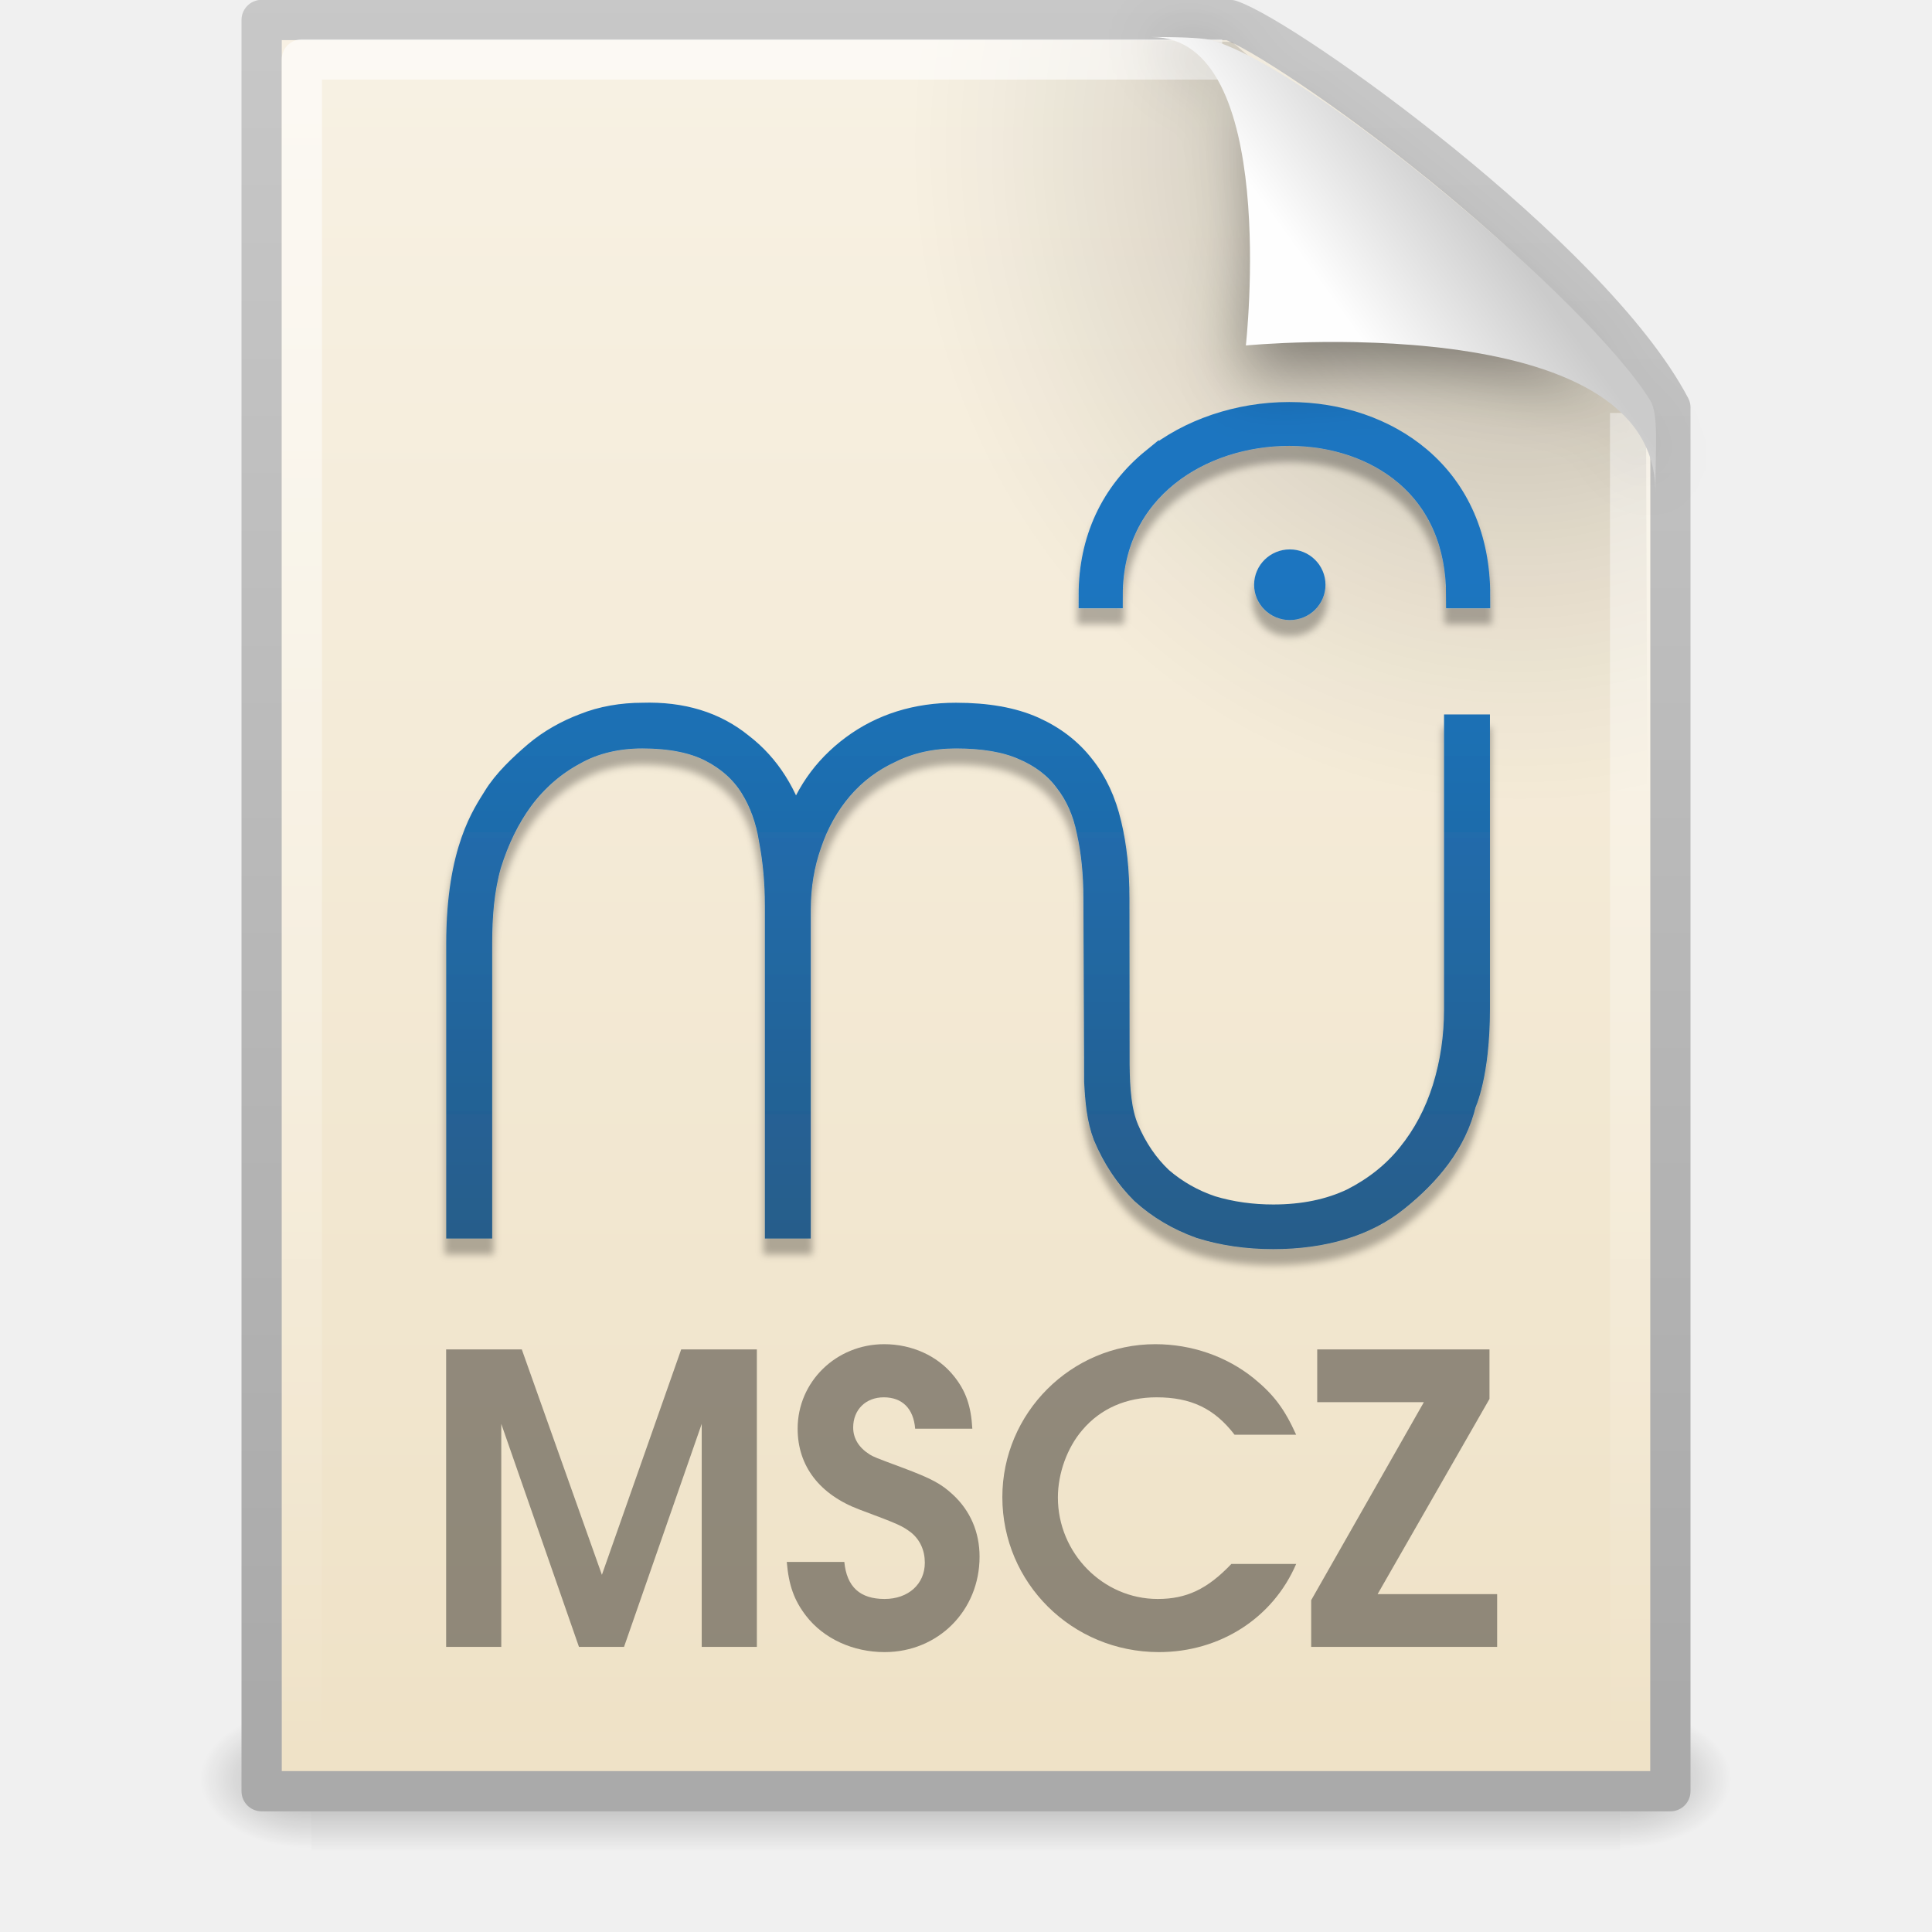
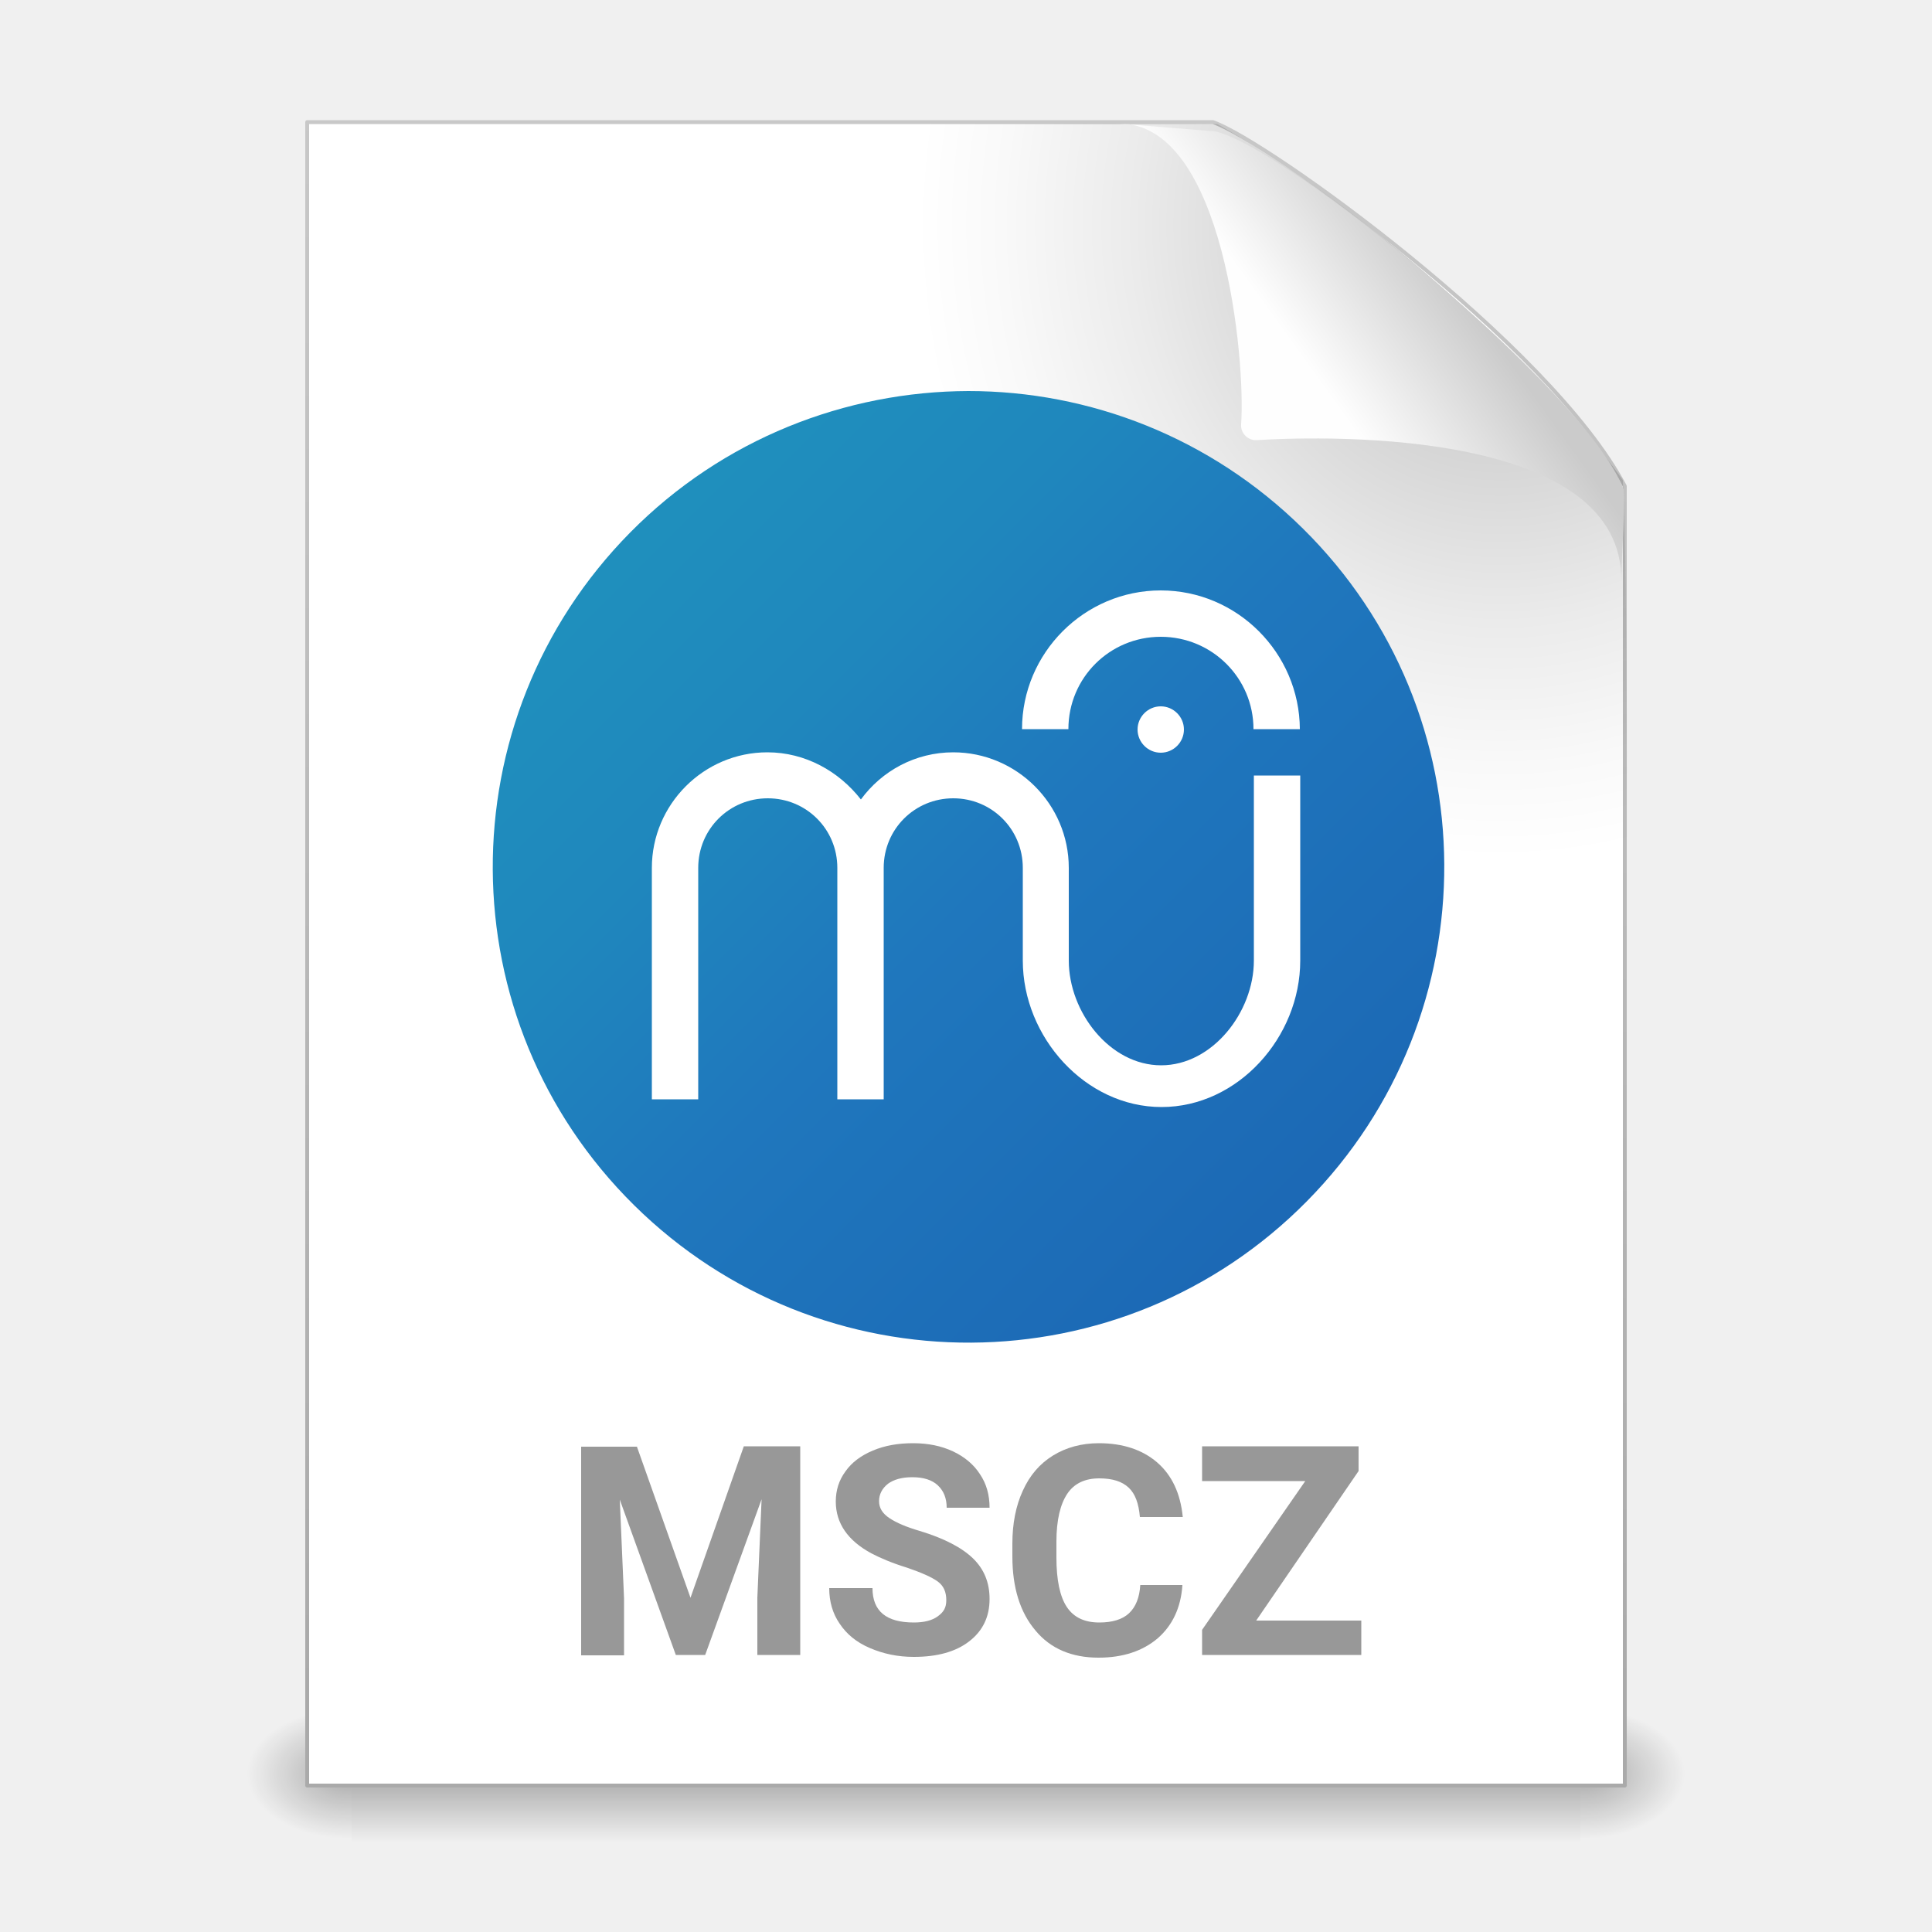
- <svg xmlns="http://www.w3.org/2000/svg" xmlns:xlink="http://www.w3.org/1999/xlink" height="48" width="48" version="1.0">
-   <defs>
-     <linearGradient id="f" x1="302.86" gradientUnits="userSpaceOnUse" y1="366.65" gradientTransform="matrix(.067325 0 0 .0147 -.34114 37.04)" x2="302.86" y2="609.51">
-       <stop stop-opacity="0" offset="0" />
-       <stop offset=".5" />
-       <stop stop-opacity="0" offset="1" />
+ <svg xmlns="http://www.w3.org/2000/svg" xmlns:xlink="http://www.w3.org/1999/xlink" version="1.1" id="MSCZ" x="0px" y="0px" viewBox="0 0 500 500" style="enable-background:new 0 0 500 500;" xml:space="preserve">
+   <g id="Bottom_Shadow">
+     <linearGradient id="SVGID_1_" gradientUnits="userSpaceOnUse" x1="4480.316" y1="-36751.508" x2="4480.316" y2="-39127.332" gradientTransform="matrix(6.732500e-02 0 0 -1.470000e-02 -51.6383 -98.4491)">
+       <stop offset="0" style="stop-color:#000000;stop-opacity:0" />
+       <stop offset="0.5" style="stop-color:#000000" />
+       <stop offset="1" style="stop-color:#000000;stop-opacity:0" />
    </linearGradient>
-     <radialGradient id="c" xlink:href="#a" gradientUnits="userSpaceOnUse" cy="486.65" cx="605.71" gradientTransform="matrix(-.02304 0 0 .0147 21.623 37.04)" r="117.14" />
-     <linearGradient id="a">
-       <stop offset="0" />
-       <stop stop-opacity="0" offset="1" />
+     <rect x="91" y="441.8" style="opacity:0.3;fill:url(#SVGID_1_);enable-background:new    ;" width="318" height="34.9" />
+     <radialGradient id="SVGID_2_" cx="-5423.16" cy="-37925.25" r="1145.926" gradientTransform="matrix(-2.304000e-02 0 0 -1.470000e-02 -34.6442 -98.4491)" gradientUnits="userSpaceOnUse">
+       <stop offset="0" style="stop-color:#000000" />
+       <stop offset="1" style="stop-color:#000000;stop-opacity:0" />
+     </radialGradient>
+     <path style="opacity:0.3;fill:url(#SVGID_2_);enable-background:new    ;" d="M91,441.8v34.9c-11.6,0.1-28.1-7.8-28.1-17.5   C62.9,449.6,75.9,441.8,91,441.8z" />
+     <radialGradient id="SVGID_3_" cx="18969.981" cy="-37925.25" r="1145.926" gradientTransform="matrix(2.304000e-02 0 0 -1.470000e-02 -27.3718 -98.4491)" gradientUnits="userSpaceOnUse">
+       <stop offset="0" style="stop-color:#000000" />
+       <stop offset="1" style="stop-color:#000000;stop-opacity:0" />
+     </radialGradient>
+     <path style="opacity:0.3;fill:url(#SVGID_3_);enable-background:new    ;" d="M409,441.8v34.9c11.6,0.1,28.1-7.8,28.1-17.5   C437.1,449.6,424.1,441.8,409,441.8z" />
+   </g>
+   <g id="Paper_1_">
+     <linearGradient id="Backing_1_" gradientUnits="userSpaceOnUse" x1="249.136" y1="-8.565" x2="249.136" y2="451.441" gradientTransform="matrix(0.8075 0 0 -0.8948 48.8225 430.9744)">
+       <stop offset="0" style="stop-color:#AAAAAA" />
+       <stop offset="1" style="stop-color:#C8C8C8" />
    </linearGradient>
-     <radialGradient id="d" xlink:href="#a" gradientUnits="userSpaceOnUse" cy="486.65" cx="605.71" gradientTransform="matrix(.02304 0 0 .0147 26.361 37.04)" r="117.14" />
-     <linearGradient id="g" x1="-51.786" gradientUnits="userSpaceOnUse" y1="50.786" gradientTransform="matrix(.8075 0 0 .89483 59.41 -2.9806)" x2="-51.786" y2="2.906">
-       <stop stop-color="#aaa" offset="0" />
-       <stop stop-color="#c8c8c8" offset="1" />
+     <path id="Backing" style="fill:#FFFFFF;stroke:url(#Backing_1_);stroke-width:1;stroke-linejoin:round;" d="M79.5,31.6h234.4   c13.7,4.6,87.3,57.5,106.6,94.2v336.3h-341V31.6L79.5,31.6z" />
+     <radialGradient id="Shadow_1_" cx="1158.947" cy="1055.778" r="1365.34" gradientTransform="matrix(0.3684 0 0 0.3997 -38.4544 -363.7606)" gradientUnits="userSpaceOnUse">
+       <stop offset="0" style="stop-color:#000000;stop-opacity:0.281" />
+       <stop offset="0.189" style="stop-color:#000000;stop-opacity:7.812500e-02" />
+       <stop offset="0.257" style="stop-color:#000000;stop-opacity:2.343800e-02" />
+       <stop offset="0.301" style="stop-color:#000000;stop-opacity:0" />
+       <stop offset="1" style="stop-color:#E1E2E3;stop-opacity:0" />
+     </radialGradient>
+     <path id="Shadow" style="fill:url(#Shadow_1_);" d="M83.1,460.5c-2,0-3.6-1.8-3.6-3.9V34.3c0-2.2,0.7-2.7,2.7-2.7   c40.4,0.6,154.8,0,232.9,0.5C368,62.8,408,107,420,124.3c2.4,44.8,0.5,334.9,0.5,334.9c0,2.2-1.9,2.8-5.8,2.8L83.1,460.5   L83.1,460.5z" />
+     <linearGradient id="Fold_2_" gradientUnits="userSpaceOnUse" x1="343.525" y1="409.82" x2="377.684" y2="435.469" gradientTransform="matrix(0.9977 0 0 -1.0407 3.729868e-02 527.2271)">
+       <stop offset="0" style="stop-color:#FEFEFE" />
+       <stop offset="1" style="stop-color:#CBCBCB" />
    </linearGradient>
-     <linearGradient id="h" x1="25.132" gradientUnits="userSpaceOnUse" y1=".985" gradientTransform="matrix(1 0 0 .95617 -1.0065e-7 -1.9149)" x2="25.132" y2="47.013">
-       <stop stop-color="#f8f2e5" offset="0" />
-       <stop stop-color="#efe2c7" offset="1" />
-     </linearGradient>
-     <radialGradient id="e" gradientUnits="userSpaceOnUse" cy="112.3" cx="102" gradientTransform="matrix(.3617 0 0 -.39078 .85106 47.517)" r="139.56">
-       <stop stop-opacity=".281" offset="0" />
-       <stop stop-opacity=".078" offset=".189" />
-       <stop stop-opacity=".023" offset=".257" />
-       <stop stop-opacity="0" offset=".301" />
-       <stop stop-color="#e1e2e3" stop-opacity="0" offset="1" />
-     </radialGradient>
-     <linearGradient id="i" x1="24" gradientUnits="userSpaceOnUse" y1="2" gradientTransform="matrix(1 0 0 .97778 0 -.96667)" x2="24" y2="46.017">
-       <stop stop-color="#fff" offset="0" />
-       <stop stop-color="#fff" stop-opacity="0" offset="1" />
-     </linearGradient>
-     <filter id="k" width="1.297" y="-.164" x="-.148" height="1.329" color-interpolation-filters="sRGB">
-       <feGaussianBlur stdDeviation="0.774" />
-     </filter>
-     <linearGradient id="j" x1="32.892" gradientUnits="userSpaceOnUse" y1="8.059" gradientTransform="matrix(.9977 0 0 1.0407 .1638 -1.1058)" x2="36.358" y2="5.457">
-       <stop stop-color="#fefefe" offset="0" />
-       <stop stop-color="#cbcbcb" offset="1" />
-     </linearGradient>
-     <filter id="l" height="200%" width="200%" y="-50%" x="-50%" filterUnits="objectBoundingBox">
-       <feMorphology operator="dilate" in="SourceAlpha" radius="1" result="shadowSpreadOuter1" />
-       <feOffset dy="10" in="shadowSpreadOuter1" dx="0" result="shadowOffsetOuter1" />
-       <feGaussianBlur in="shadowOffsetOuter1" stdDeviation="2.5" result="shadowBlurOuter1" />
-       <feColorMatrix values="0 0 0 0 0   0 0 0 0 0   0 0 0 0 0  0 0 0 0.28 0" in="shadowBlurOuter1" type="matrix" result="shadowMatrixOuter1" />
-       <feMerge>
-         <feMergeNode in="shadowMatrixOuter1" />
-         <feMergeNode in="SourceGraphic" />
-       </feMerge>
-     </filter>
-     <linearGradient id="b" x1="314" gradientUnits="userSpaceOnUse" y1="-12.58" gradientTransform="matrix(1.1101 0 0 .9008 -645.1 241.27)" x2="314" y2="631.64">
-       <stop stop-color="#1B75C0" offset="0" />
-       <stop stop-color="#2A567B" offset="1" />
-     </linearGradient>
-   </defs>
-   <rect opacity=".3" height="3.57" width="32.508" y="42.43" x="7.738" fill="url(#f)" />
-   <path opacity=".3" fill="url(#c)" d="m7.738 42.43v3.57c-1.187 0.007-2.868-0.8-2.868-1.785 0-0.985 1.324-1.785 2.868-1.785z" />
-   <path opacity=".3" fill="url(#d)" d="m40.246 42.43v3.57c1.187 0.007 2.868-0.8 2.868-1.785 0-0.985-1.324-1.785-2.868-1.785z" />
-   <path stroke-linejoin="round" d="m6.5 0.497h24.061c1.407 0.475 8.966 5.882 10.939 9.626v34.379h-35v-44.006z" stroke="url(#g)" stroke-width="1" fill="url(#h)" />
-   <path fill="url(#e)" d="m7.362 44c-0.199 0-0.362-0.175-0.362-0.391v-42.204c0-0.216 0.162-0.391 0.362-0.391 7.483 0.108 15.775-0.161 23.249 0.027l10.283 8.866 0.106 33.702c0 0.216-0.162 0.391-0.362 0.391h-33.276z" />
-   <path opacity=".6" stroke-linejoin="round" d="m40.5 10.259v33.263h-33v-42.045h22.866" stroke="url(#i)" stroke-width="1" fill="none" />
-   <g opacity=".4">
-     <path d="m11.084 40.916h1.37v-5.54l1.93 5.54h1.12l1.93-5.54v5.54h1.37v-7.39h-1.88l-1.97 5.6-1.99-5.6h-1.88v7.39z" />
-     <path d="m19.547 38.806c0.05 0.58 0.18 0.95 0.48 1.34 0.44 0.57 1.17 0.9 1.95 0.9 1.33 0 2.36-1.03 2.36-2.37 0-0.61-0.23-1.14-0.66-1.54-0.29-0.27-0.53-0.4-1.25-0.67-0.7-0.26-0.72-0.27-0.82-0.33-0.27-0.17-0.41-0.4-0.41-0.67 0-0.44 0.31-0.75 0.76-0.75 0.46 0 0.74 0.28 0.78 0.78h1.42c-0.03-0.56-0.16-0.94-0.46-1.31-0.4-0.5-1.04-0.79-1.73-0.79-1.19 0-2.15 0.93-2.15 2.1 0 0.93 0.55 1.64 1.54 2.01s1.05 0.4 1.28 0.57c0.22 0.18 0.34 0.44 0.34 0.75 0 0.53-0.41 0.9-1 0.9-0.61 0-0.94-0.3-1-0.92h-1.43z" />
-     <path d="m30.593 38.856c-0.6 0.63-1.12 0.87-1.83 0.87-1.36 0-2.48-1.14-2.48-2.52 0-0.6 0.23-1.24 0.61-1.68 0.45-0.53 1.09-0.81 1.84-0.81 0.86 0 1.44 0.28 1.94 0.93h1.53c-0.29-0.64-0.55-0.99-1.05-1.4-0.68-0.55-1.55-0.85-2.45-0.85-2.09 0-3.8 1.71-3.8 3.8 0 2.13 1.73 3.85 3.89 3.85 1.51 0 2.83-0.84 3.41-2.19h-1.61z" />
-     <path d="m32.576 39.756v1.16h4.62v-1.31h-2.97l2.78-4.85v-1.23h-4.28v1.31h2.65l-2.8 4.92z" />
+     <path id="Fold_1_" style="fill:url(#Fold_2_);" d="M289.8,32c27,0,32.6,61.4,31.4,77.8c-0.2,2.3,1.8,4.3,4.1,4.1   c19.6-1.2,95-2.6,94.3,36.7c0.2-11.2,0.9-15.7,0.6-23.9C410.5,101,333.2,38.2,314.5,34" />
  </g>
-   <path d="m114.4 558.1-0.461-109.01c0-16.818-1.548-32.068-4.645-45.834-2.698-13.638-7.873-25.401-15.526-35.139-7.165-9.694-17.074-17.21-29.636-22.547-12.12-5.337-27.646-7.95-46.489-7.95-16.631 0-31.671 3.311-45.118 9.933-13.447 6.187-24.948 14.836-34.414 25.902-9.377 11.022-16.587 23.875-21.496 38.472-4.954 14.115-7.432 29.147-7.432 45.136v216.27h-13.446v-218.93c0-15.946-1.371-31.021-4.07-45.138-2.212-14.159-6.724-26.532-13.447-37.206-6.723-10.566-16.19-18.974-28.309-25.161-12.12-6.165-27.867-9.28-47.152-9.28-17.074 0-33.24 3.619-47.129 11.549-13.978 7.516-26.261 18.152-36.125 31.418-9.466 12.853-16.808 27.885-22.206 45.138-4.954 17.254-6.362 35.477-6.362 54.561v193.05h-13.491v-193.05c0-64.113 18.31-88.63 25.034-99.698 6.723-11.066 17.852-21.496 27.672-29.905 9.908-8.408 21.466-14.796 33.144-19.196 12.12-4.879 25.971-7.177 39.463-7.177 26.981-0.871 49.408 5.991 67.367 20.608 18.445 14.16 30.521 33.81 37.687 59.036 6.767-23.876 20.037-43.111 39.765-57.728 19.773-14.596 43.083-21.916 70.066-21.916 21.143 0 38.615 3.116 52.55 9.302 13.934 6.23 25.124 14.835 33.661 25.858 8.537 10.674 14.597 23.701 18.224 39.212 3.583 15.031 5.396 31.804 5.396 50.409l0.121 114.21c0.178 16.915 1.22 31.947 6.382 44.331 5.837 13.723 13.712 25.226 23.531 34.506 10.351 8.889 22.028 15.512 35.033 19.869 13.491 4.052 27.645 6.011 42.464 6.011 20.701 0 38.838-3.745 54.584-11.241 15.703-8.014 28.752-18.342 39.058-31.194 10.748-13.244 18.844-28.538 24.284-45.834 5.353-17.209 8.05-35.334 8.05-54.374v-193.05h13.448v193.05c0 44.602-9.414 64.19-9.414 64.19-6.282 26.577-24.094 47.936-45.592 65.147-21.143 17.296-50.269 25.898-84.418 25.898-17.958 0-34.59-2.44-49.851-7.276-14.773-5.316-27.823-13.026-39.057-23.179-10.749-10.673-19.286-23.528-25.612-38.557-4.291-11.329-5.353-23.527-6.06-37.076-0.044-5.098-0.044-11.153-0.044-16.426h0.019zm116.49-323.65c0-8.387 6.944-15.183 15.436-15.183 8.537 0 15.437 6.796 15.437 15.183 0 8.409-6.9 15.205-15.437 15.205-8.492 0-15.436-6.796-15.436-15.205zm-77.442-84.928c-27.989 22.732-42.784 54.563-42.784 92.051h12.222c0-73.026 61.881-111.23 123.01-111.23 31.034 0 59.624 9.724 80.507 27.382 23.542 19.906 35.987 48.902 35.987 83.853h12.222c0-38.57-13.918-70.724-40.248-92.988-23.098-19.529-54.516-30.285-88.468-30.285-34.321 0-68.017 11.379-92.447 31.222z" fill-rule="evenodd" transform="matrix(.036268 0 0 .036268 23.111 6.0239)" filter="url(#l)" stroke="url(#b)" stroke-width="18" fill="url(#b)" />
-   <g fill-rule="evenodd">
-     <path opacity=".4" d="m28.617 0.921c4.282 0 2.153 8.483 2.153 8.483s10.358-1.802 10.358 2.819c0-2.61-11.302-10.729-12.511-11.302z" filter="url(#k)" />
-     <path fill="url(#j)" d="m28.617 0.921c3.187 0 2.336 7.662 2.336 7.662s10.175-0.981 10.175 3.64c0-1.126 0.086-1.932-0.134-2.284-1.578-2.524-8.395-8.188-10.857-8.931-0.184-0.056-0.593-0.088-1.52-0.088z" />
+   <g id="Content">
+     <g>
+       <path style="fill:#989898;" d="M164.8,374.3l13.9,39.2l13.8-39.2h14.6v54H196v-14.8l1.1-25.5l-14.6,40.3h-7.6l-14.5-40.2l1.1,25.5    v14.8h-11.1v-54H164.8z" />
+       <path style="fill:#989898;" d="M244.9,414.1c0-2.1-0.7-3.7-2.2-4.8c-1.5-1.1-4.2-2.3-8-3.6c-3.9-1.2-6.9-2.5-9.2-3.7    c-6.1-3.3-9.2-7.8-9.2-13.4c0-2.9,0.8-5.5,2.5-7.8c1.6-2.3,4-4.1,7.1-5.4c3.1-1.3,6.5-1.9,10.4-1.9c3.9,0,7.3,0.7,10.3,2.1    c3,1.4,5.4,3.4,7,5.9c1.7,2.5,2.5,5.4,2.5,8.7h-11.1c0-2.5-0.8-4.4-2.3-5.8s-3.7-2.1-6.6-2.1c-2.7,0-4.8,0.6-6.3,1.7    c-1.5,1.2-2.3,2.7-2.3,4.5c0,1.8,0.9,3.2,2.7,4.4c1.8,1.2,4.4,2.3,7.8,3.3c6.3,1.9,10.9,4.3,13.8,7.1c2.9,2.8,4.3,6.3,4.3,10.5    c0,4.7-1.8,8.3-5.3,11c-3.5,2.7-8.3,4-14.3,4c-4.2,0-7.9-0.8-11.4-2.3s-6-3.6-7.8-6.3c-1.8-2.6-2.7-5.7-2.7-9.2h11.2    c0,6,3.6,8.9,10.7,8.9c2.6,0,4.7-0.5,6.2-1.6S244.9,416.1,244.9,414.1z" />
+       <path style="fill:#989898;" d="M306,410.3c-0.4,5.8-2.6,10.4-6.4,13.7c-3.9,3.3-9,5-15.3,5c-6.9,0-12.4-2.3-16.3-7    c-4-4.7-6-11.1-6-19.2v-3.3c0-5.2,0.9-9.8,2.7-13.7c1.8-4,4.4-7,7.8-9.1c3.4-2.1,7.4-3.2,11.9-3.2c6.2,0,11.3,1.7,15.1,5    c3.8,3.3,6,8,6.6,14.1h-11.1c-0.3-3.5-1.2-6-2.9-7.6c-1.7-1.6-4.2-2.4-7.6-2.4c-3.7,0-6.5,1.3-8.3,4c-1.8,2.7-2.8,6.8-2.8,12.4    v4.1c0,5.8,0.9,10.1,2.7,12.8c1.8,2.7,4.6,4,8.4,4c3.4,0,6-0.8,7.7-2.4c1.7-1.6,2.7-4,2.9-7.3H306z" />
+       <path style="fill:#989898;" d="M325.1,419.4h27.2v8.9h-41.2v-6.5l26.7-38.5h-26.7v-9h40.5v6.4L325.1,419.4z" />
+     </g>
+     <g id="Musescore_Icon">
+       <g>
+         <defs>
+           <rect id="SVGID_4_" x="124" y="95" width="257" height="257" />
+         </defs>
+         <clipPath id="SVGID_5_">
+           <use xlink:href="#SVGID_4_" style="overflow:visible;" />
+         </clipPath>
+         <g style="clip-path:url(#SVGID_5_);">
+           <defs>
+             <path id="SVGID_6_" d="M163.1,137.8c-47.8,48.4-47.4,126.3,1,174.1c48.4,47.8,126.3,47.4,174.1-1c47.8-48.4,47.4-126.3-1-174.1       c-24-23.7-55.3-35.6-86.6-35.6C218.9,101.3,187.1,113.5,163.1,137.8" />
+           </defs>
+           <clipPath id="SVGID_7_">
+             <use xlink:href="#SVGID_6_" style="overflow:visible;" />
+           </clipPath>
+           <linearGradient id="SVGID_8_" gradientUnits="userSpaceOnUse" x1="226.352" y1="273.32" x2="226.609" y2="273.32" gradientTransform="matrix(681.2962 673.7576 673.7576 -681.2962 -338204.531 33846.547)">
+             <stop offset="0" style="stop-color:#1F8FBD" />
+             <stop offset="0.245" style="stop-color:#1F87BD" />
+             <stop offset="0.528" style="stop-color:#1F77BD" />
+             <stop offset="1" style="stop-color:#1C69B5" />
+           </linearGradient>
+           <polygon style="clip-path:url(#SVGID_7_);fill:url(#SVGID_8_);" points="249.1,-34.1 515.2,229.1 252.1,495.2 -14,232     " />
+         </g>
+         <g style="clip-path:url(#SVGID_5_);">
+           <defs>
+             <rect id="SVGID_9_" x="124" y="95" width="257" height="257" />
+           </defs>
+           <clipPath id="SVGID_10_">
+             <use xlink:href="#SVGID_9_" style="overflow:visible;" />
+           </clipPath>
+           <path style="clip-path:url(#SVGID_10_);fill:#FFFFFF;" d="M300.4,152.8c-19.8,0-35.9,16.2-35.9,35.9h12      c0-13.3,10.7-23.9,23.9-23.9c13.3,0,24,10.7,24,23.9h12C336.3,169,320.2,152.8,300.4,152.8 M300.4,182.8c-3.3,0-6,2.7-6,6      c0,3.3,2.7,6,6,6c3.3,0,6-2.7,6-6C306.4,185.5,303.7,182.8,300.4,182.8 M198.6,194.7c-16.5,0-29.9,13.5-29.9,29.9v59.9h12v-59.9      c0-10,8-18,18-18c10,0,18,8,18,18v59.9h12v-59.9c0-10,8-18,18-18s18,8,18,18v18v6c0,19.8,16.2,37.9,35.9,37.9      c19.8,0,35.9-18.1,35.9-37.9v-47.9h-12v47.9c0,13.3-10.7,27.1-24,27.1c-13.3,0-23.9-13.8-23.9-27.1v-18v-6      c0-16.5-13.5-29.9-29.9-29.9c-9.8,0-18.5,4.8-23.9,12.2C217.1,199.6,208.4,194.7,198.6,194.7" />
+         </g>
+       </g>
+     </g>
  </g>
</svg>
